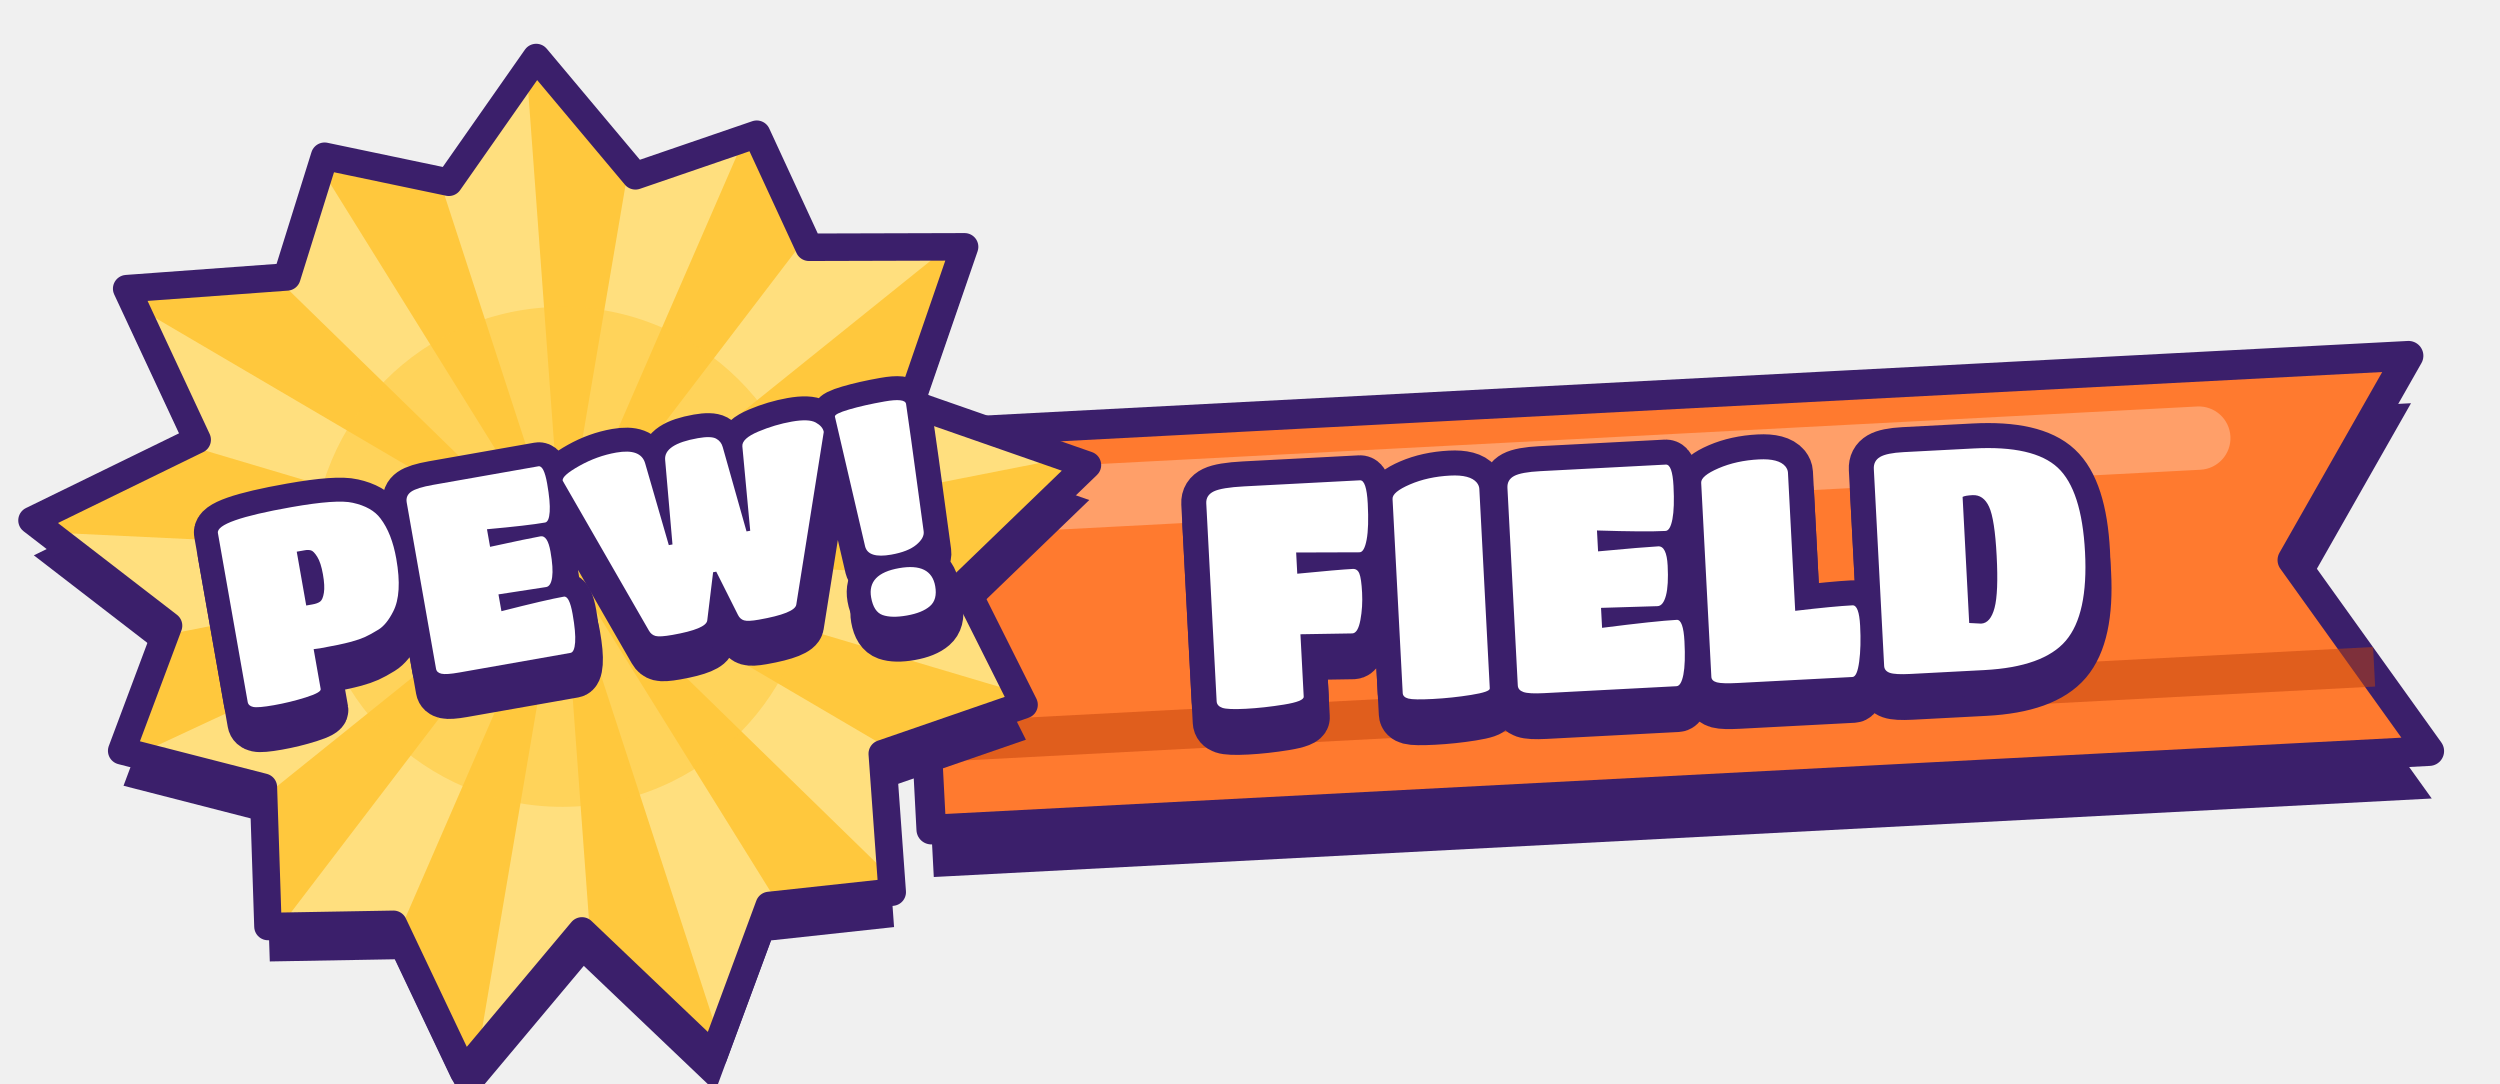
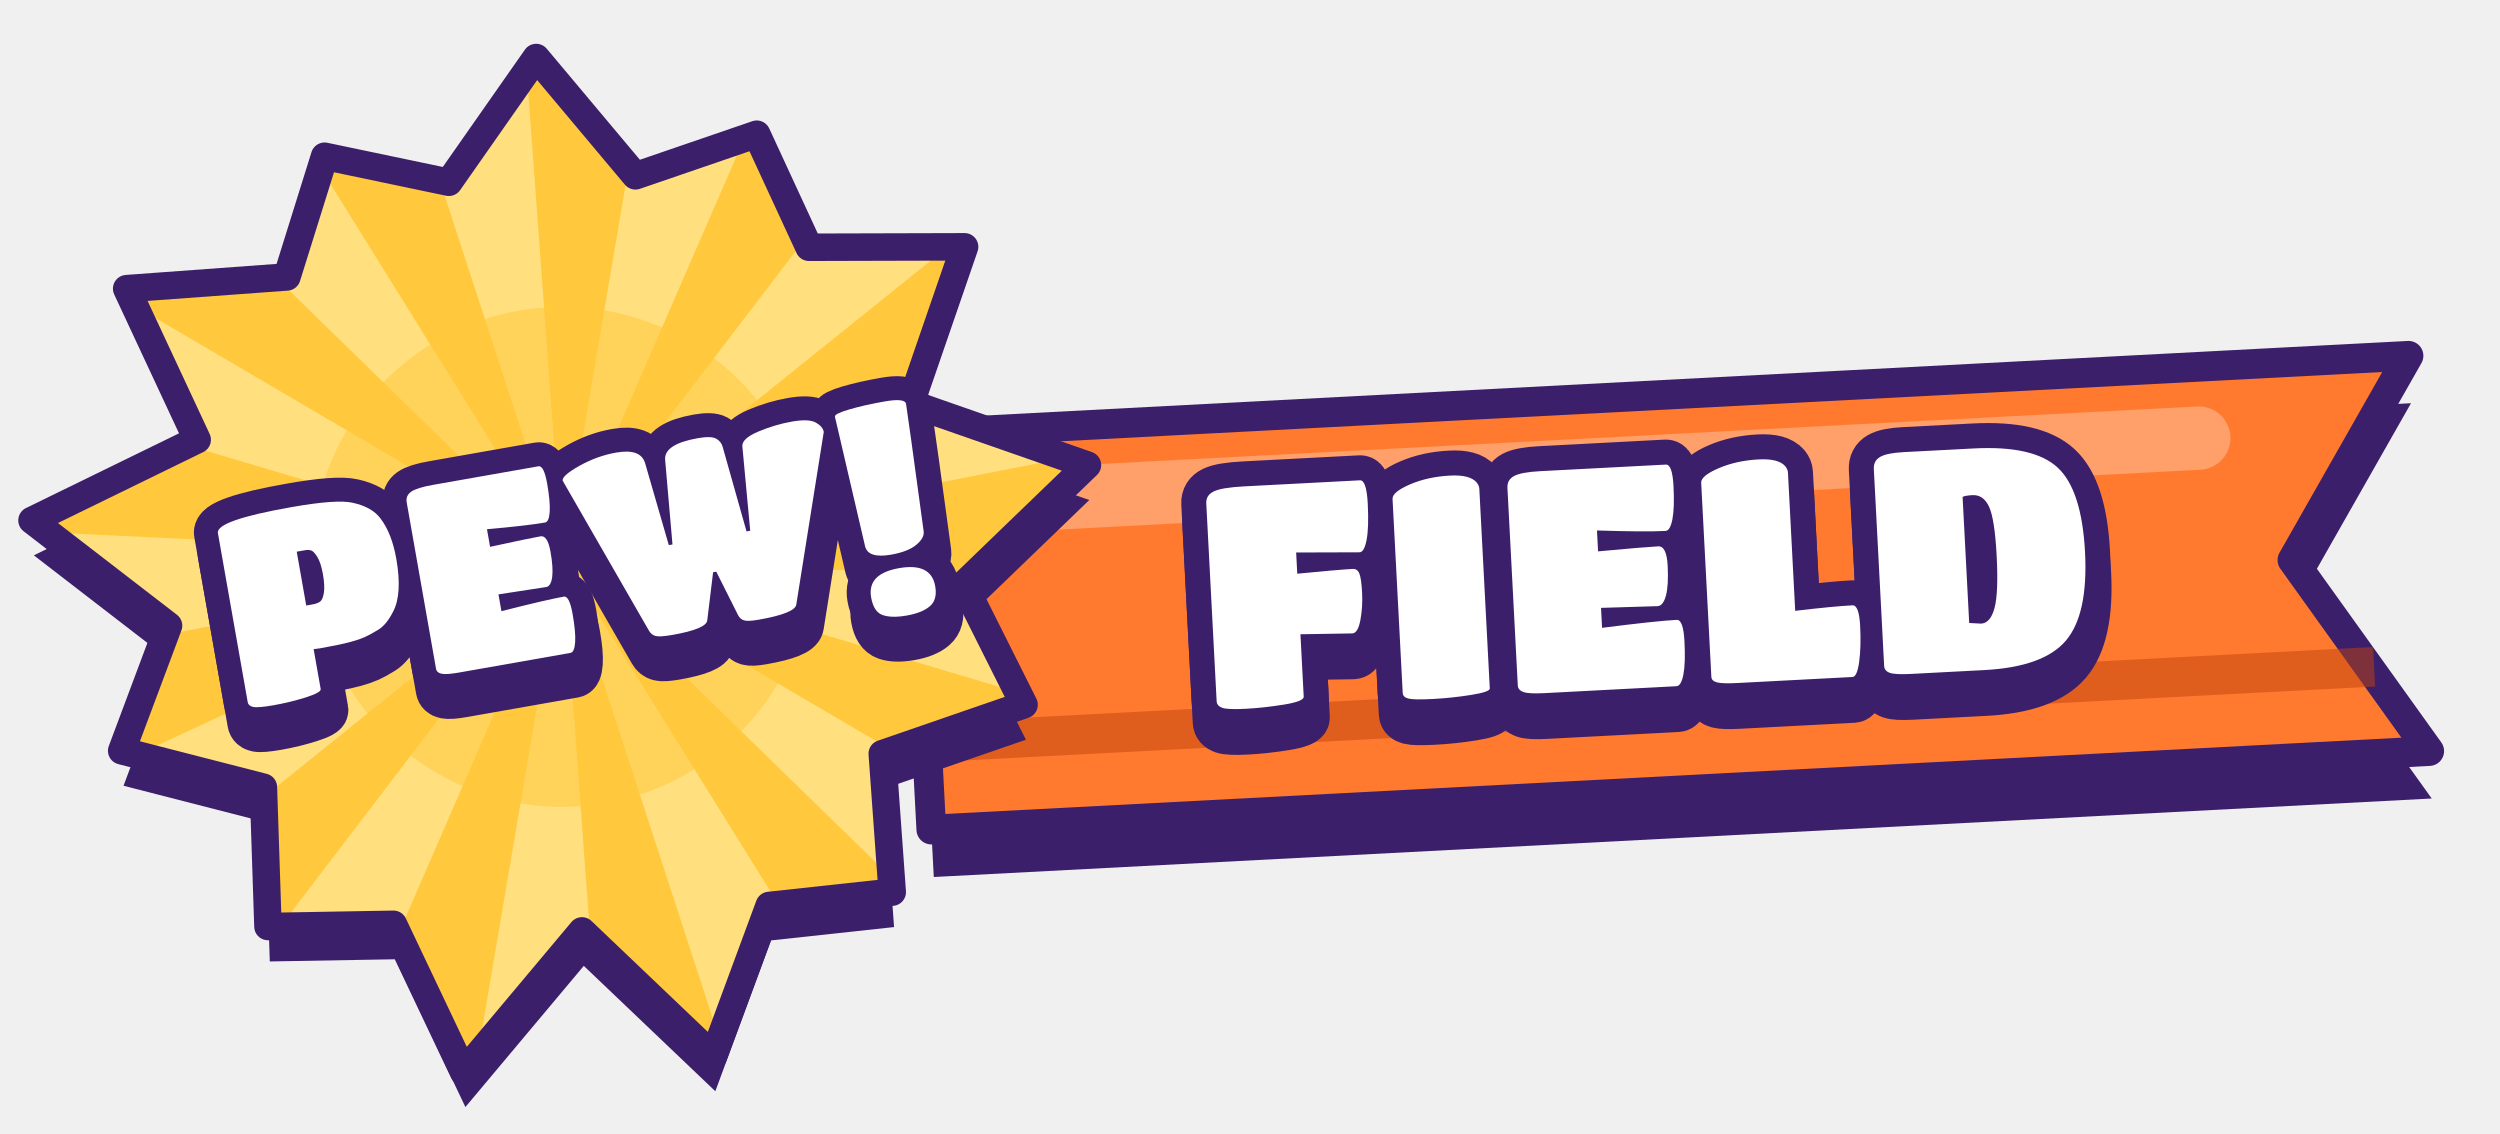
- <svg xmlns="http://www.w3.org/2000/svg" role="img" aria-label="Pewfield" width="1200" height="520" viewBox="0 0 1200 520">
+ <svg xmlns="http://www.w3.org/2000/svg" role="img" aria-label="Pewfield" width="1200" height="544" viewBox="0 0 1200 544">
  <g transform="rotate(-3 600 260)">
    <path d="M440,200L1160,200L1099.2,295L1160,390L440,390Z" fill="#3B1F6B" transform="translate(0 22.8)" />
    <path d="M440,200L1160,200L1099.2,295L1160,390L440,390Z" fill="#FF7A2F" stroke="#3B1F6B" stroke-width="14.25" stroke-linejoin="round" />
    <rect x="451.4" y="219" width="621.2" height="30.4" rx="15.2" fill="#fff" opacity=".28" />
    <path d="M440,348.2L1135.68,348.2" stroke="#C2410C" stroke-width="19" opacity=".5" />
    <g>
      <path d="M580 335.65V240.55Q580 236.65 583.9 235Q587.8 233.35 598.6 233.35H654.25Q657.4 233.35 657.4 244.68Q657.4 256 655.97 261.93Q654.55 267.85 652.3 267.85L621.85 266.35V276.55Q641.8 275.65 648.55 275.65Q650.8 275.65 651.62 278.05Q652.45 280.45 652.45 287.27Q652.45 294.1 650.95 300.33Q649.45 306.55 646.75 306.55L621.85 305.65V335.65Q621.85 337.9 612.17 338.95Q602.5 340 593.8 340Q585.1 340 582.55 338.95Q580 337.9 580 335.65ZM669.4 336.4V243.1Q669.4 239.8 678.1 236.58Q686.8 233.35 697.6 233.35Q707.2 233.35 710.2 237.4Q711.25 238.9 711.25 240.4V336.4Q711.25 338.05 702.1 339.02Q692.95 340 683.72 340Q674.5 340 671.95 339.18Q669.4 338.35 669.4 336.4ZM800.8 340H737.2Q729.85 340 727.3 338.95Q724.75 337.9 724.75 335.65V240.7Q724.75 236.8 728.27 235.15Q731.8 233.5 740.95 233.5H801.25Q804.4 233.5 804.4 243.93Q804.4 254.35 803.05 259.83Q801.7 265.3 799.45 265.3Q789.7 265.3 766.6 263.35V273.4Q788.8 272.5 795.55 272.5Q799.6 272.5 799.6 281.95Q799.6 291.4 798.03 296.27Q796.45 301.15 793.75 301.15L766.6 300.55V310.15Q792.7 308.2 802.6 308.2Q805.75 308.2 805.75 318.7Q805.75 329.2 804.4 334.6Q803.05 340 800.8 340ZM830.35 340Q822.85 340 820.3 339.18Q817.75 338.35 817.75 336.4V243.1Q817.75 239.8 826.45 236.58Q835.15 233.35 845.95 233.35Q855.55 233.35 858.55 237.4Q859.6 238.9 859.6 240.4V306.85Q877.9 305.65 887.2 305.65Q890.35 305.65 890.35 315.62Q890.35 325.6 889 332.8Q887.65 340 885.4 340ZM948.7 340H913.3Q905.95 340 903.4 338.95Q900.85 337.9 900.85 335.5V240.85Q900.85 236.95 904.15 235.22Q907.45 233.5 915.55 233.5H949.3Q978.1 233.5 989.05 244.82Q1000 256.15 1000 286Q1000 315.85 988.6 327.93Q977.2 340 948.7 340ZM947.5 255.85Q943.9 255.85 942.7 256.45V317.05L948.4 317.65Q952.9 317.65 955.23 310.45Q957.55 303.25 957.55 285.55Q957.55 267.85 955.15 261.85Q952.75 255.85 947.5 255.85Z" stroke-linejoin="round" paint-order="stroke fill" transform="translate(0 10.0)" fill="#3B1F6B" stroke="#3B1F6B" stroke-width="24.0" />
      <path d="M580 335.65V240.55Q580 236.65 583.9 235Q587.8 233.35 598.6 233.35H654.25Q657.4 233.35 657.4 244.68Q657.4 256 655.97 261.93Q654.55 267.85 652.3 267.85L621.85 266.35V276.55Q641.8 275.65 648.55 275.65Q650.8 275.65 651.62 278.05Q652.45 280.45 652.45 287.27Q652.45 294.1 650.95 300.33Q649.45 306.55 646.75 306.55L621.85 305.65V335.65Q621.85 337.9 612.17 338.95Q602.5 340 593.8 340Q585.1 340 582.55 338.95Q580 337.9 580 335.65ZM669.4 336.4V243.1Q669.4 239.8 678.1 236.58Q686.8 233.35 697.6 233.35Q707.2 233.35 710.2 237.4Q711.25 238.9 711.25 240.4V336.4Q711.25 338.05 702.1 339.02Q692.95 340 683.72 340Q674.5 340 671.95 339.18Q669.4 338.35 669.4 336.4ZM800.8 340H737.2Q729.85 340 727.3 338.95Q724.75 337.9 724.75 335.65V240.7Q724.75 236.8 728.27 235.15Q731.8 233.5 740.95 233.5H801.25Q804.4 233.5 804.4 243.93Q804.4 254.35 803.05 259.83Q801.7 265.3 799.45 265.3Q789.7 265.3 766.6 263.35V273.4Q788.8 272.5 795.55 272.5Q799.6 272.5 799.6 281.95Q799.6 291.4 798.03 296.27Q796.45 301.15 793.75 301.15L766.6 300.55V310.15Q792.7 308.2 802.6 308.2Q805.75 308.2 805.75 318.7Q805.75 329.2 804.4 334.6Q803.05 340 800.8 340ZM830.35 340Q822.85 340 820.3 339.18Q817.75 338.35 817.75 336.4V243.1Q817.75 239.8 826.45 236.58Q835.15 233.35 845.95 233.35Q855.55 233.35 858.55 237.4Q859.6 238.9 859.6 240.4V306.85Q877.9 305.65 887.2 305.65Q890.35 305.65 890.35 315.62Q890.35 325.6 889 332.8Q887.65 340 885.4 340ZM948.7 340H913.3Q905.95 340 903.4 338.95Q900.85 337.9 900.85 335.5V240.85Q900.85 236.95 904.15 235.22Q907.45 233.5 915.55 233.5H949.3Q978.1 233.5 989.05 244.82Q1000 256.15 1000 286Q1000 315.85 988.6 327.93Q977.2 340 948.7 340ZM947.5 255.85Q943.9 255.85 942.7 256.45V317.05L948.4 317.65Q952.9 317.65 955.23 310.45Q957.55 303.25 957.55 285.55Q957.55 267.85 955.15 261.85Q952.75 255.85 947.5 255.85Z" stroke-linejoin="round" paint-order="stroke fill" fill="#FFFFFF" stroke="#3B1F6B" stroke-width="24.0" />
    </g>
    <defs>
      <clipPath id="c270250240">
        <path d="M270.0,10.0L314.6,69.2L373.8,52.3L396.0,107.8L470.6,111.5L440.8,185.2L524.0,219.2L461.7,273.3L487.6,332.5L418.4,352.4L419.7,419.0L360.4,422.3L329.9,493.2L270.0,429.8L209.7,494.5L179.8,421.9L119.6,419.8L120.9,352.9L53.9,331.9L79.5,273.1L16.7,219.2L97.9,184.7L67.9,110.5L145.0,108.9L166.1,52.0L225.0,67.6Z" />
      </clipPath>
    </defs>
    <path d="M270.0,10.0L314.6,69.2L373.8,52.3L396.0,107.8L470.6,111.5L440.8,185.2L524.0,219.2L461.7,273.3L487.6,332.5L418.4,352.4L419.7,419.0L360.4,422.3L329.9,493.2L270.0,429.8L209.7,494.5L179.8,421.9L119.6,419.8L120.9,352.9L53.9,331.9L79.5,273.1L16.7,219.2L97.9,184.7L67.9,110.5L145.0,108.9L166.1,52.0L225.0,67.6Z" fill="#3B1F6B" transform="translate(0 16.8)" />
    <path d="M270.0,10.0L314.6,69.2L373.8,52.3L396.0,107.8L470.6,111.5L440.8,185.2L524.0,219.2L461.7,273.3L487.6,332.5L418.4,352.4L419.7,419.0L360.4,422.3L329.9,493.2L270.0,429.8L209.7,494.5L179.8,421.9L119.6,419.8L120.9,352.9L53.9,331.9L79.5,273.1L16.7,219.2L97.9,184.7L67.9,110.5L145.0,108.9L166.1,52.0L225.0,67.6Z" fill="#FFC83D" />
    <path d="M270,250L580.4,281.1L564.0,354.5ZM270,250L530.4,421.8L481.7,479.2ZM270,250L420.7,523.2L351.0,551.3ZM270,250L276.5,561.9L201.7,554.4ZM270,250L130.8,529.2L68.0,487.8ZM270,250L17.0,432.5L-19.4,366.7ZM270,250L-38.9,294.1L-40.4,218.9ZM270,250L-24.0,145.5L9.6,78.2ZM270,250L58.3,20.8L119.3,-23.2ZM270,250L189.0,-51.3L263.5,-61.9ZM270,250L338.3,-54.4L409.2,-29.2ZM270,250L472.0,12.2L523.0,67.5ZM270,250L559.4,133.3L578.9,205.9Z" fill="#FFE38A" clip-path="url(#c270250240)" opacity=".85" />
    <circle cx="270" cy="250" r="120" fill="#FFC83D" clip-path="url(#c270250240)" opacity=".55" />
    <path d="M270.0,10.0L314.6,69.2L373.8,52.3L396.0,107.8L470.6,111.5L440.8,185.2L524.0,219.2L461.7,273.3L487.6,332.5L418.4,352.4L419.7,419.0L360.4,422.3L329.9,493.2L270.0,429.8L209.7,494.5L179.8,421.9L119.6,419.8L120.9,352.9L53.9,331.9L79.5,273.1L16.7,219.2L97.9,184.7L67.9,110.5L145.0,108.9L166.1,52.0L225.0,67.6Z" fill="none" stroke="#3B1F6B" stroke-width="13.2" stroke-linejoin="round" />
    <g transform="rotate(-7 270 250)">
      <path d="M144.74 292.37Q144.74 294.03 136.94 295.06Q129.13 296.08 121.32 296.08Q113.51 296.08 111.34 295.18Q109.16 294.29 109.16 292.37V210.06Q109.16 203.92 146.02 203.92Q168.3 203.92 175.46 206.99Q184.17 210.58 187.24 216.72Q191.34 224.66 191.34 237.07Q191.34 254.1 185.45 261.78Q181.22 267.41 177 269.07Q172.78 270.74 170.02 271.44Q167.27 272.14 163.18 272.53Q157.54 273.04 147.82 273.04L144.74 272.91ZM144.87 251.66H147.94Q150.38 251.66 151.78 250.96Q153.19 250.26 154.28 247.12Q155.37 243.98 155.37 238.29Q155.37 232.59 154.15 229.58Q152.94 226.58 151.72 226Q150.5 225.42 148.84 225.42H144.87ZM265.85 296.08H211.58Q205.31 296.08 203.13 295.18Q200.96 294.29 200.96 292.37V211.34Q200.96 208.02 203.96 206.61Q206.97 205.2 214.78 205.2H266.24Q268.92 205.2 268.92 214.1Q268.92 222.99 267.77 227.66Q266.62 232.34 264.7 232.34Q256.38 232.34 236.67 230.67V239.25Q255.61 238.48 261.37 238.48Q264.83 238.48 264.83 246.54Q264.83 254.61 263.48 258.77Q262.14 262.93 259.84 262.93L236.67 262.42V270.61Q258.94 268.94 267.39 268.94Q270.08 268.94 270.08 277.9Q270.08 286.86 268.92 291.47Q267.77 296.08 265.85 296.08ZM315.54 296.08Q309.39 296.08 307.47 295.18Q305.55 294.29 304.78 292.11L276.5 214.03Q276.5 211.6 285.65 208.4Q294.8 205.2 304.14 205.2Q316.18 205.2 316.94 212.75L321.3 253.33H323.09L326.67 212.75Q327.31 205.2 343.95 205.2Q350.35 205.2 352.53 206.93Q354.7 208.66 354.96 211.47L359.18 253.33H360.98L364.3 212.75Q364.69 209.04 373.07 207.12Q381.46 205.2 389.71 205.2Q397.97 205.2 400.98 207.63Q403.98 210.06 403.98 212.75L376.59 292.11Q375.18 296.08 357.65 296.08Q352.4 296.08 350.61 295.18Q348.82 294.29 348.18 292.11L341.52 269.84H339.98L333.2 292.11Q332.05 296.08 315.54 296.08ZM445.22 206.35Q445.22 210.06 442.92 268.05Q442.79 271.25 438.31 273.81Q433.83 276.37 425.64 276.37Q414.5 276.37 413.99 270.35L410.53 206.48Q410.4 205.07 417.83 204.24Q425.25 203.41 435.24 203.41Q445.22 203.41 445.22 206.35ZM412.58 294.93Q412.58 283.41 428.2 283.41Q443.81 283.41 443.81 294.93Q443.81 301.46 439.65 303.95Q435.49 306.45 428 306.45Q420.52 306.45 416.55 304.21Q412.58 301.97 412.58 294.93Z" stroke-linejoin="round" paint-order="stroke fill" transform="translate(0 10.2)" fill="#3B1F6B" stroke="#3B1F6B" stroke-width="23.0" />
      <path d="M144.74 292.37Q144.74 294.03 136.94 295.06Q129.13 296.08 121.32 296.08Q113.51 296.08 111.34 295.18Q109.16 294.29 109.16 292.37V210.06Q109.16 203.92 146.02 203.92Q168.3 203.92 175.46 206.99Q184.17 210.58 187.24 216.72Q191.34 224.66 191.34 237.07Q191.34 254.1 185.45 261.78Q181.22 267.41 177 269.07Q172.78 270.74 170.02 271.44Q167.27 272.14 163.18 272.53Q157.54 273.04 147.82 273.04L144.74 272.91ZM144.87 251.66H147.94Q150.38 251.66 151.78 250.96Q153.19 250.26 154.28 247.12Q155.37 243.98 155.37 238.29Q155.37 232.59 154.15 229.58Q152.94 226.58 151.72 226Q150.5 225.42 148.84 225.42H144.87ZM265.85 296.08H211.58Q205.31 296.08 203.13 295.18Q200.96 294.29 200.96 292.37V211.34Q200.96 208.02 203.96 206.61Q206.97 205.2 214.78 205.2H266.24Q268.92 205.2 268.92 214.1Q268.92 222.99 267.77 227.66Q266.62 232.34 264.7 232.34Q256.38 232.34 236.67 230.67V239.25Q255.61 238.48 261.37 238.48Q264.83 238.48 264.83 246.54Q264.83 254.61 263.48 258.77Q262.14 262.93 259.84 262.93L236.67 262.42V270.61Q258.94 268.94 267.39 268.94Q270.08 268.94 270.08 277.9Q270.08 286.86 268.92 291.47Q267.77 296.08 265.85 296.08ZM315.54 296.08Q309.39 296.08 307.47 295.18Q305.55 294.29 304.78 292.11L276.5 214.03Q276.5 211.6 285.65 208.4Q294.8 205.2 304.14 205.2Q316.18 205.2 316.94 212.75L321.3 253.33H323.09L326.67 212.75Q327.31 205.2 343.95 205.2Q350.35 205.2 352.53 206.93Q354.7 208.66 354.96 211.47L359.18 253.33H360.98L364.3 212.75Q364.69 209.04 373.07 207.12Q381.46 205.2 389.71 205.2Q397.97 205.2 400.98 207.63Q403.98 210.06 403.98 212.75L376.59 292.11Q375.18 296.08 357.65 296.08Q352.4 296.08 350.61 295.18Q348.82 294.29 348.18 292.11L341.52 269.84H339.98L333.2 292.11Q332.05 296.08 315.54 296.08ZM445.22 206.35Q445.22 210.06 442.92 268.05Q442.79 271.25 438.31 273.81Q433.83 276.37 425.64 276.37Q414.5 276.37 413.99 270.35L410.53 206.48Q410.4 205.07 417.83 204.24Q425.25 203.41 435.24 203.41Q445.22 203.41 445.22 206.35ZM412.58 294.93Q412.58 283.41 428.2 283.41Q443.81 283.41 443.81 294.93Q443.81 301.46 439.65 303.95Q435.49 306.45 428 306.45Q420.52 306.45 416.55 304.21Q412.58 301.97 412.58 294.93Z" stroke-linejoin="round" paint-order="stroke fill" fill="#FFFFFF" stroke="#3B1F6B" stroke-width="23.0" />
    </g>
  </g>
</svg>
